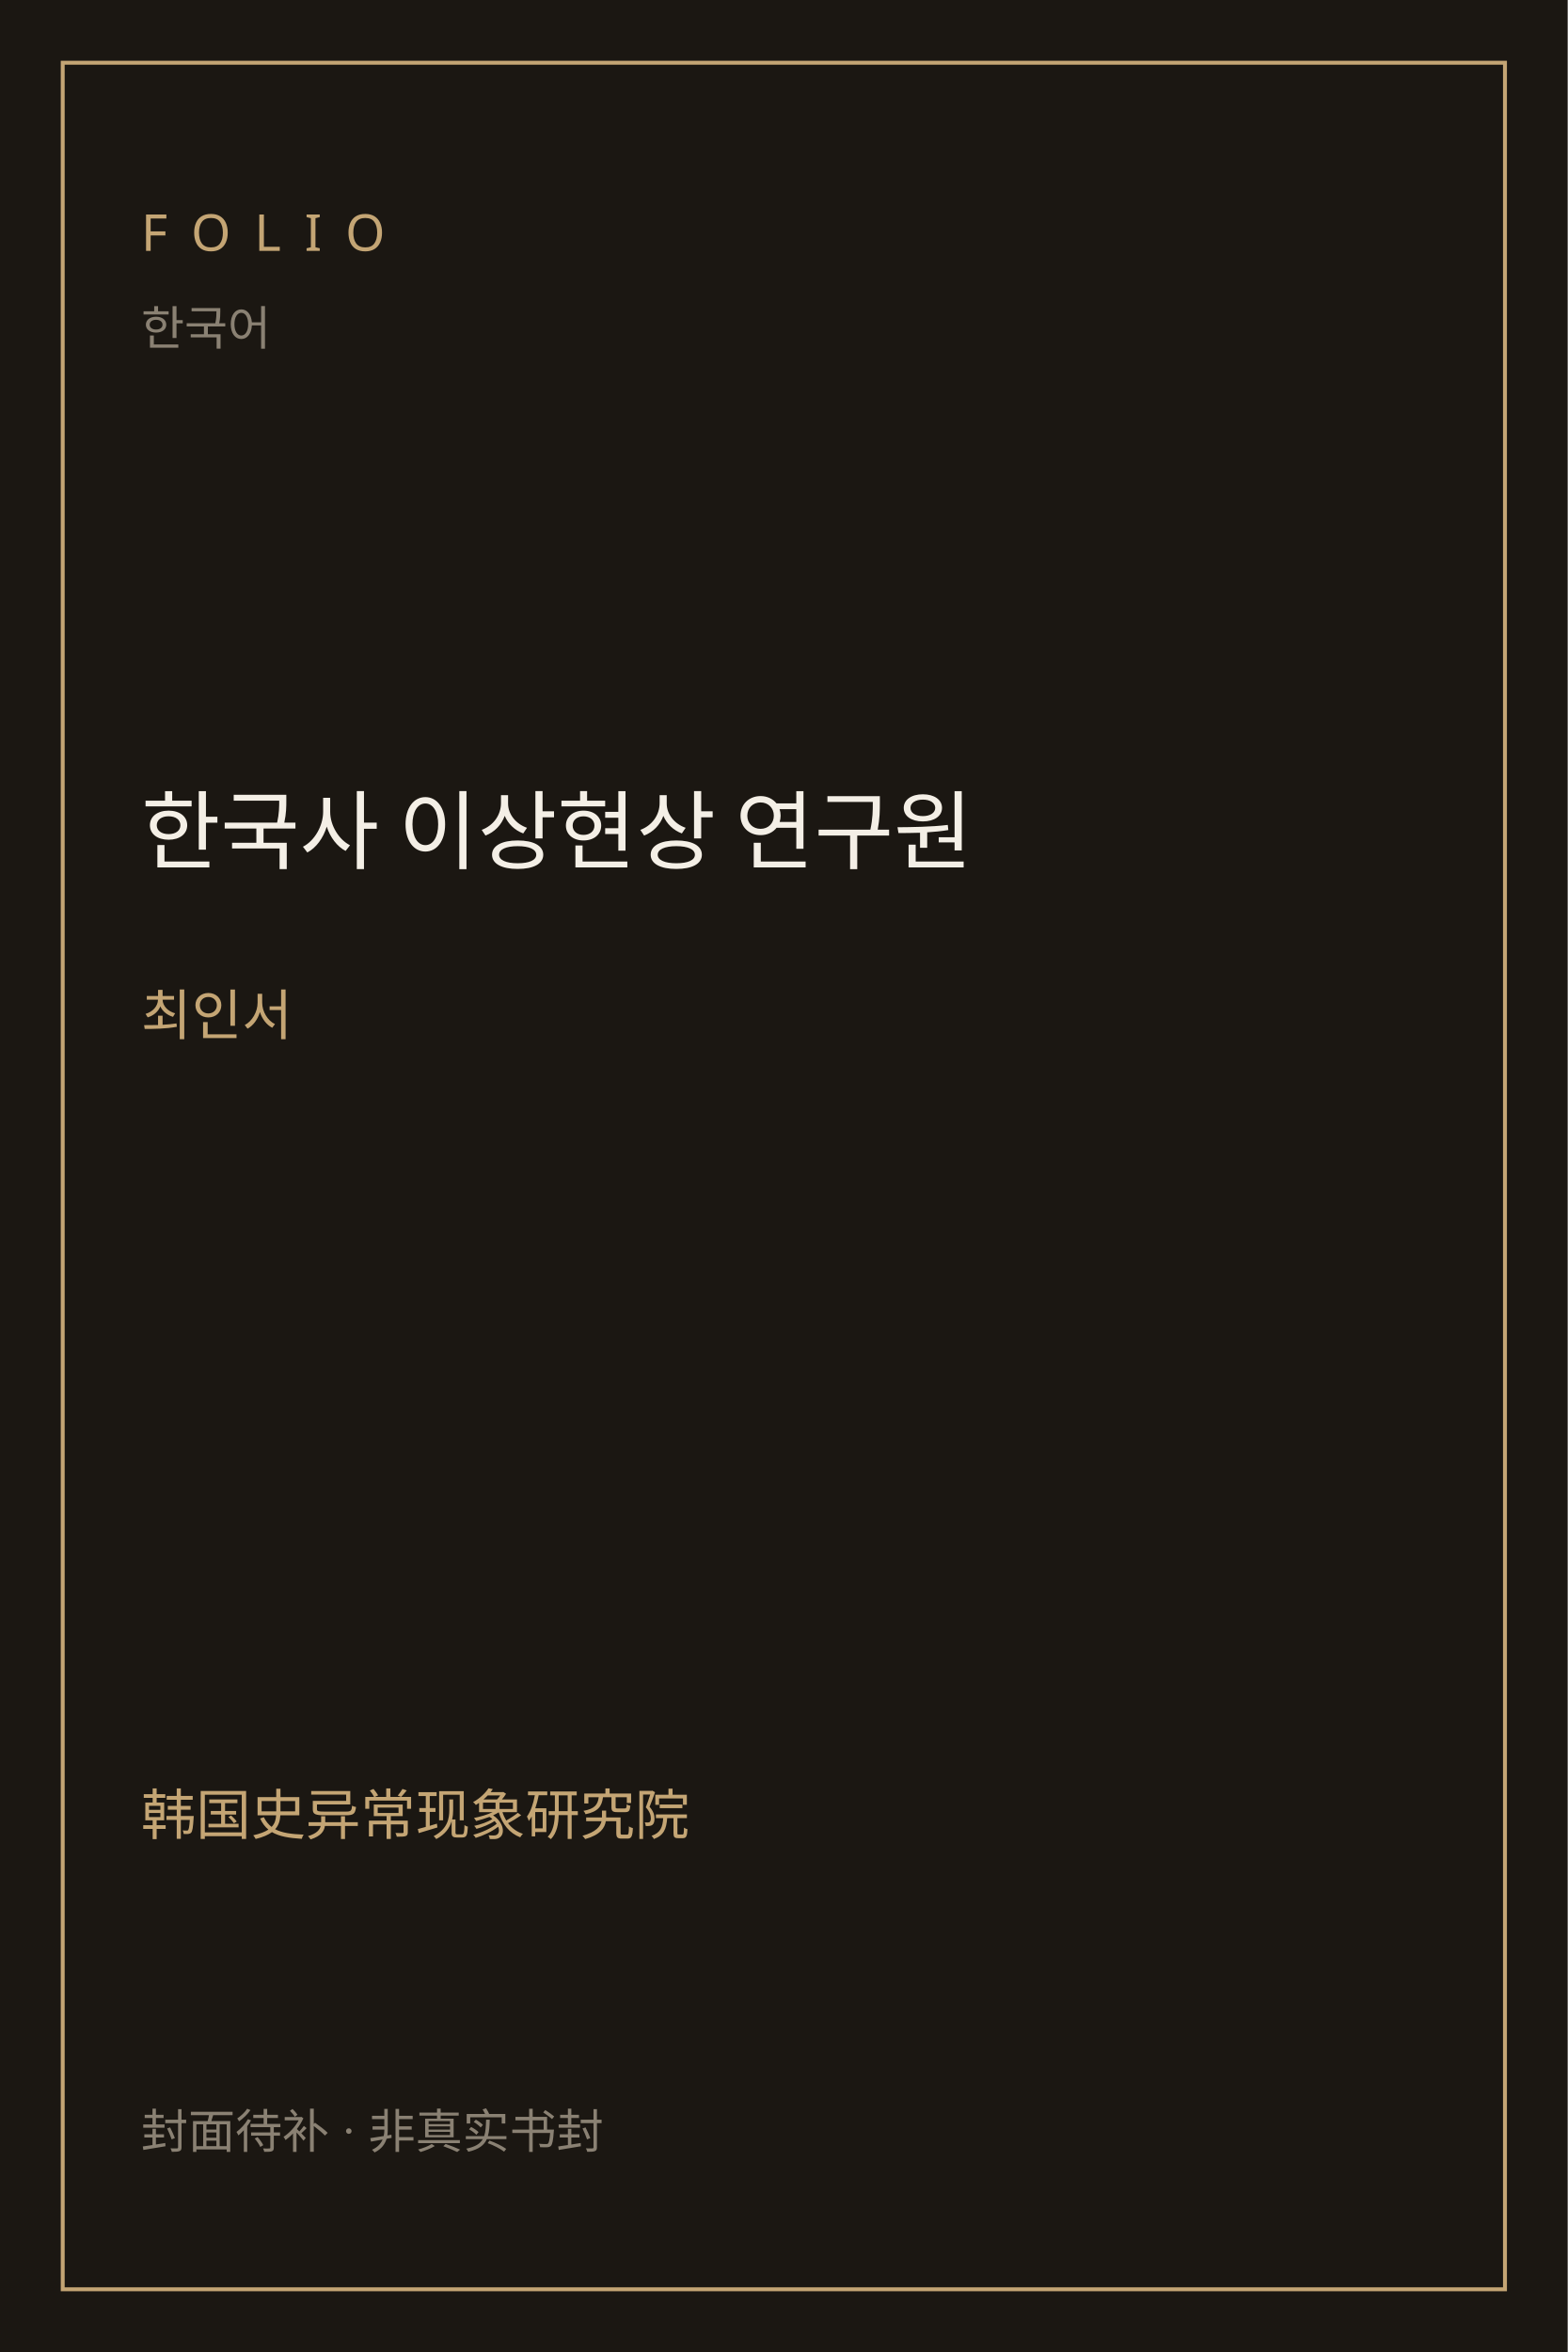
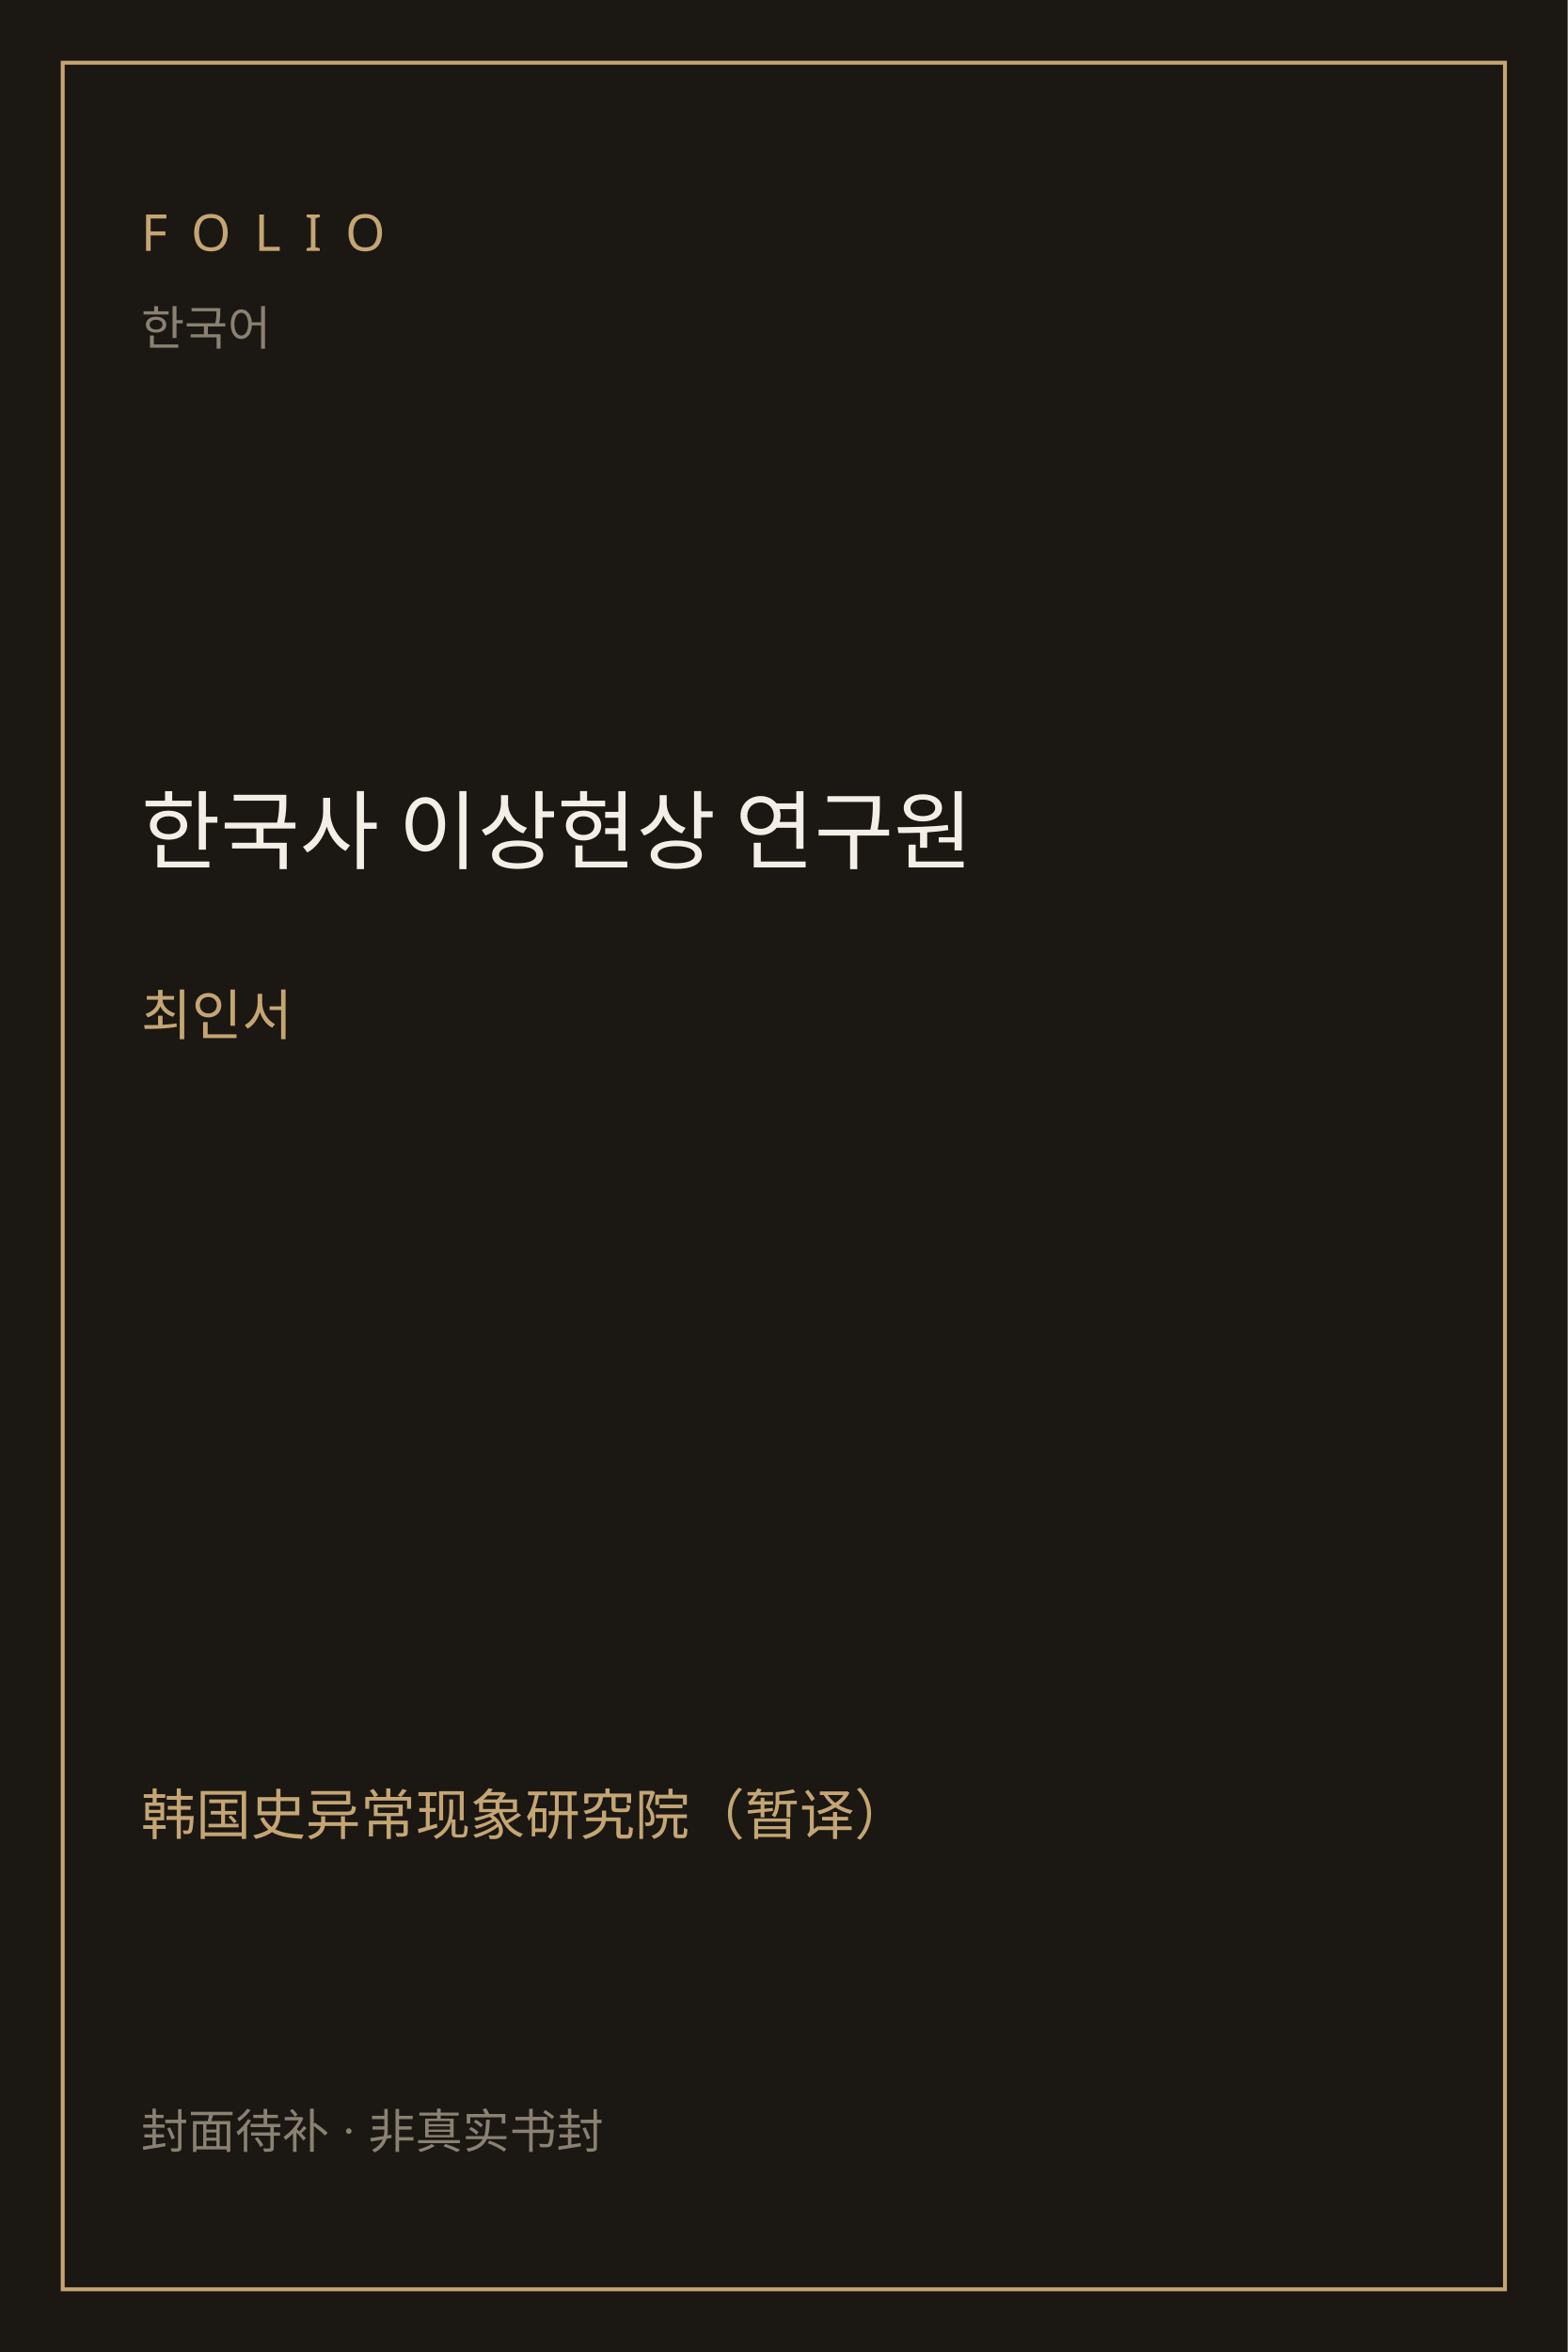
<svg xmlns="http://www.w3.org/2000/svg" viewBox="0 0 400 600" role="img" aria-label="한국사 이상현상 연구원 封面待补">
  <rect width="400" height="600" fill="#1b1712" />
  <rect x="16" y="16" width="368" height="568" fill="none" stroke="#c4a574" stroke-width="1" />
  <text x="36" y="64" fill="#c4a574" font-size="13" font-family="Avenir Next, sans-serif" letter-spacing="6">FOLIO</text>
  <text x="36" y="88" fill="#8a8173" font-size="12" font-family="sans-serif">한국어</text>
  <text x="36" y="220" fill="#f4efe6" font-size="22" font-family="Palatino, serif">한국사 이상현상 연구원</text>
  <text x="36" y="264" fill="#c4a574" font-size="14" font-family="Palatino, serif">최인서</text>
-   <text x="36" y="468" fill="#c4a574" font-size="14" font-family="Songti SC, serif">韩国史异常现象研究院</text>
+   <text x="36" y="468" fill="#c4a574" font-size="14" font-family="Songti SC, serif">韩国史异常现象研究院（暂译）</text>
  <text x="36" y="548" fill="#8a8173" font-size="12">封面待补 · 非真实书封</text>
</svg>
